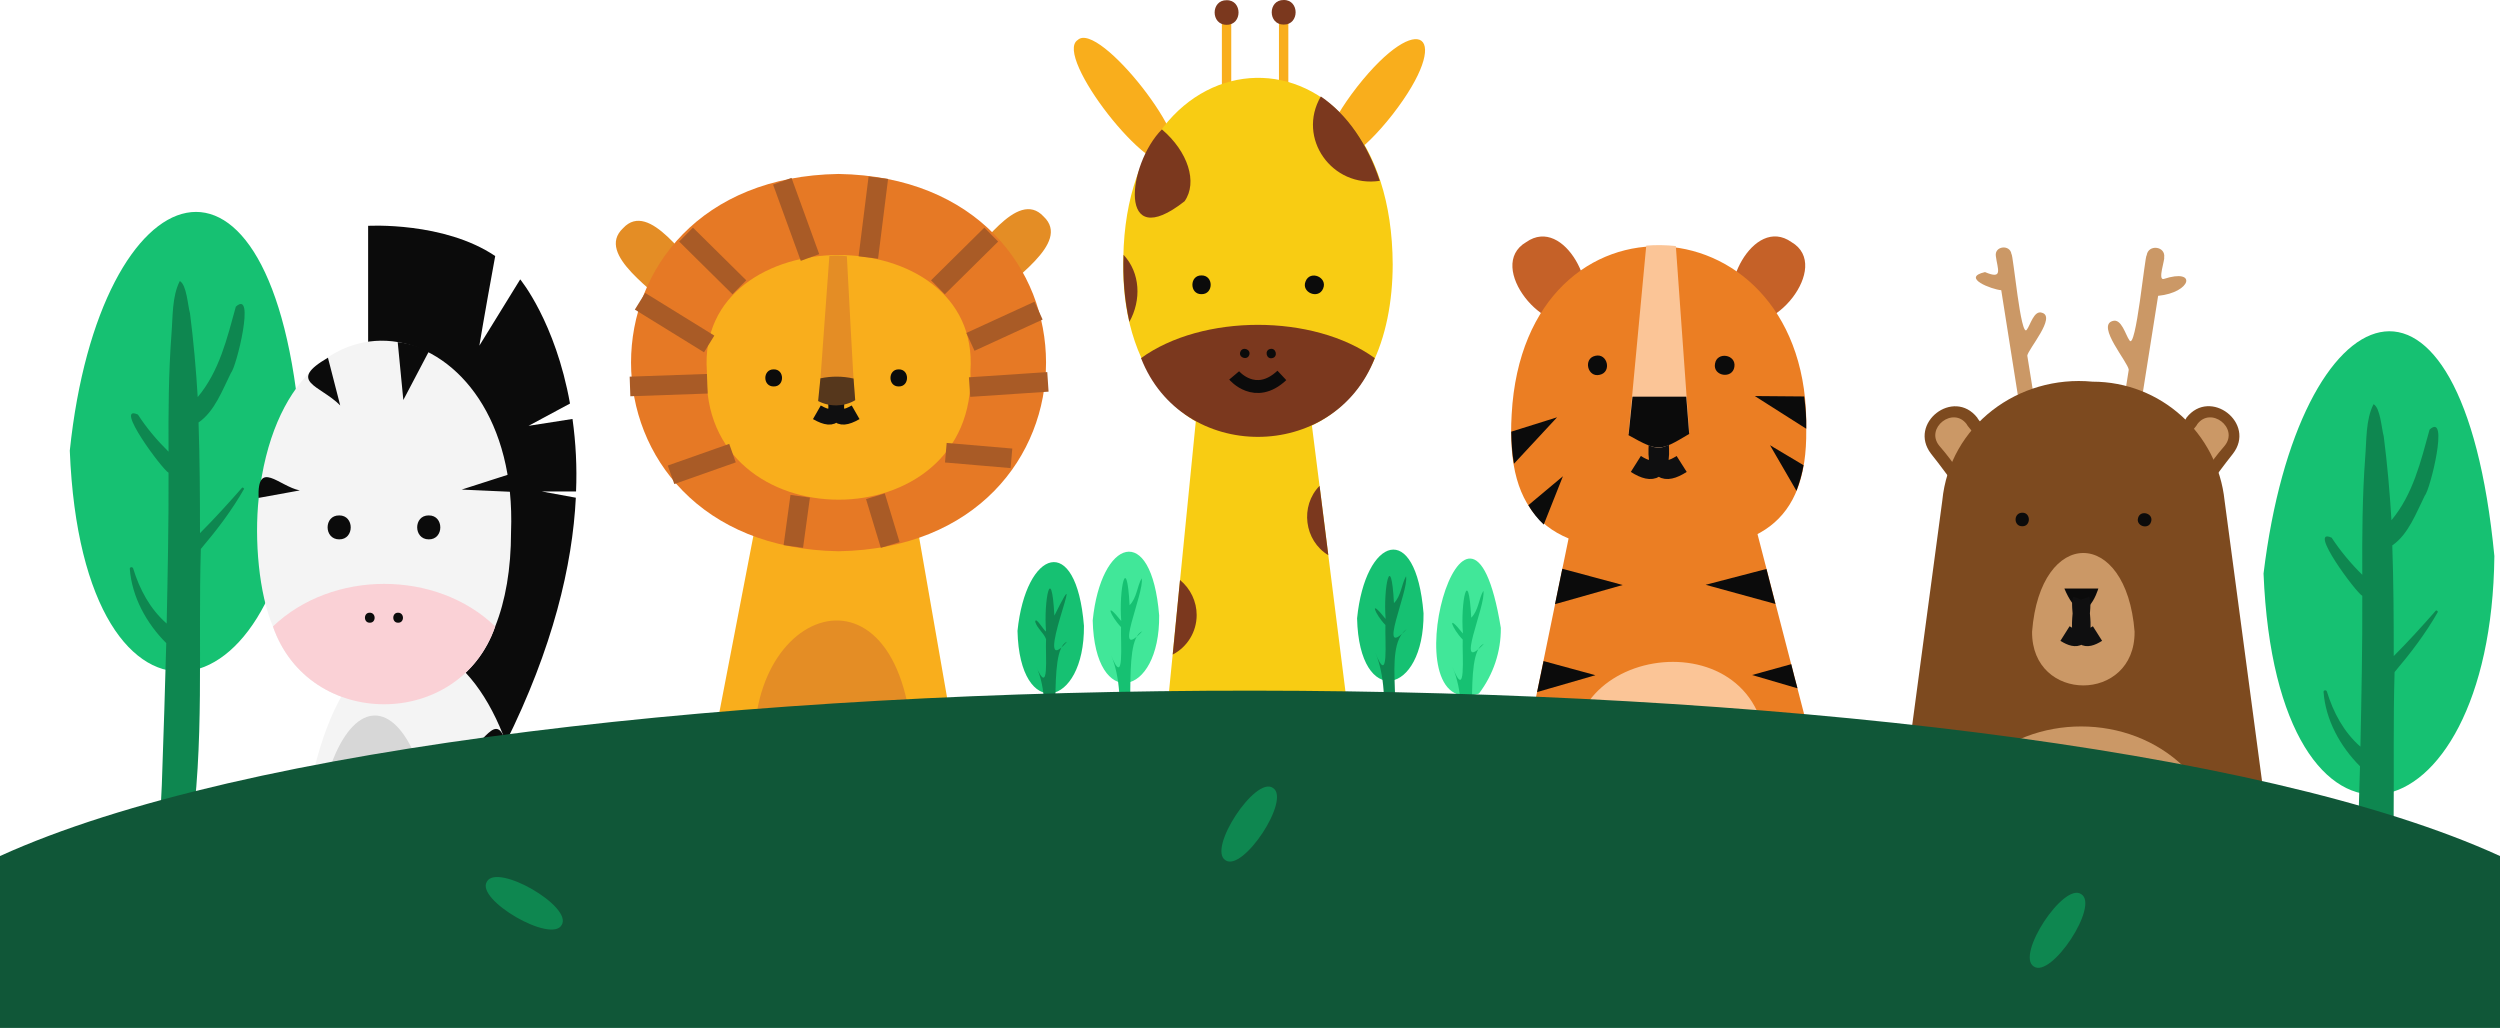
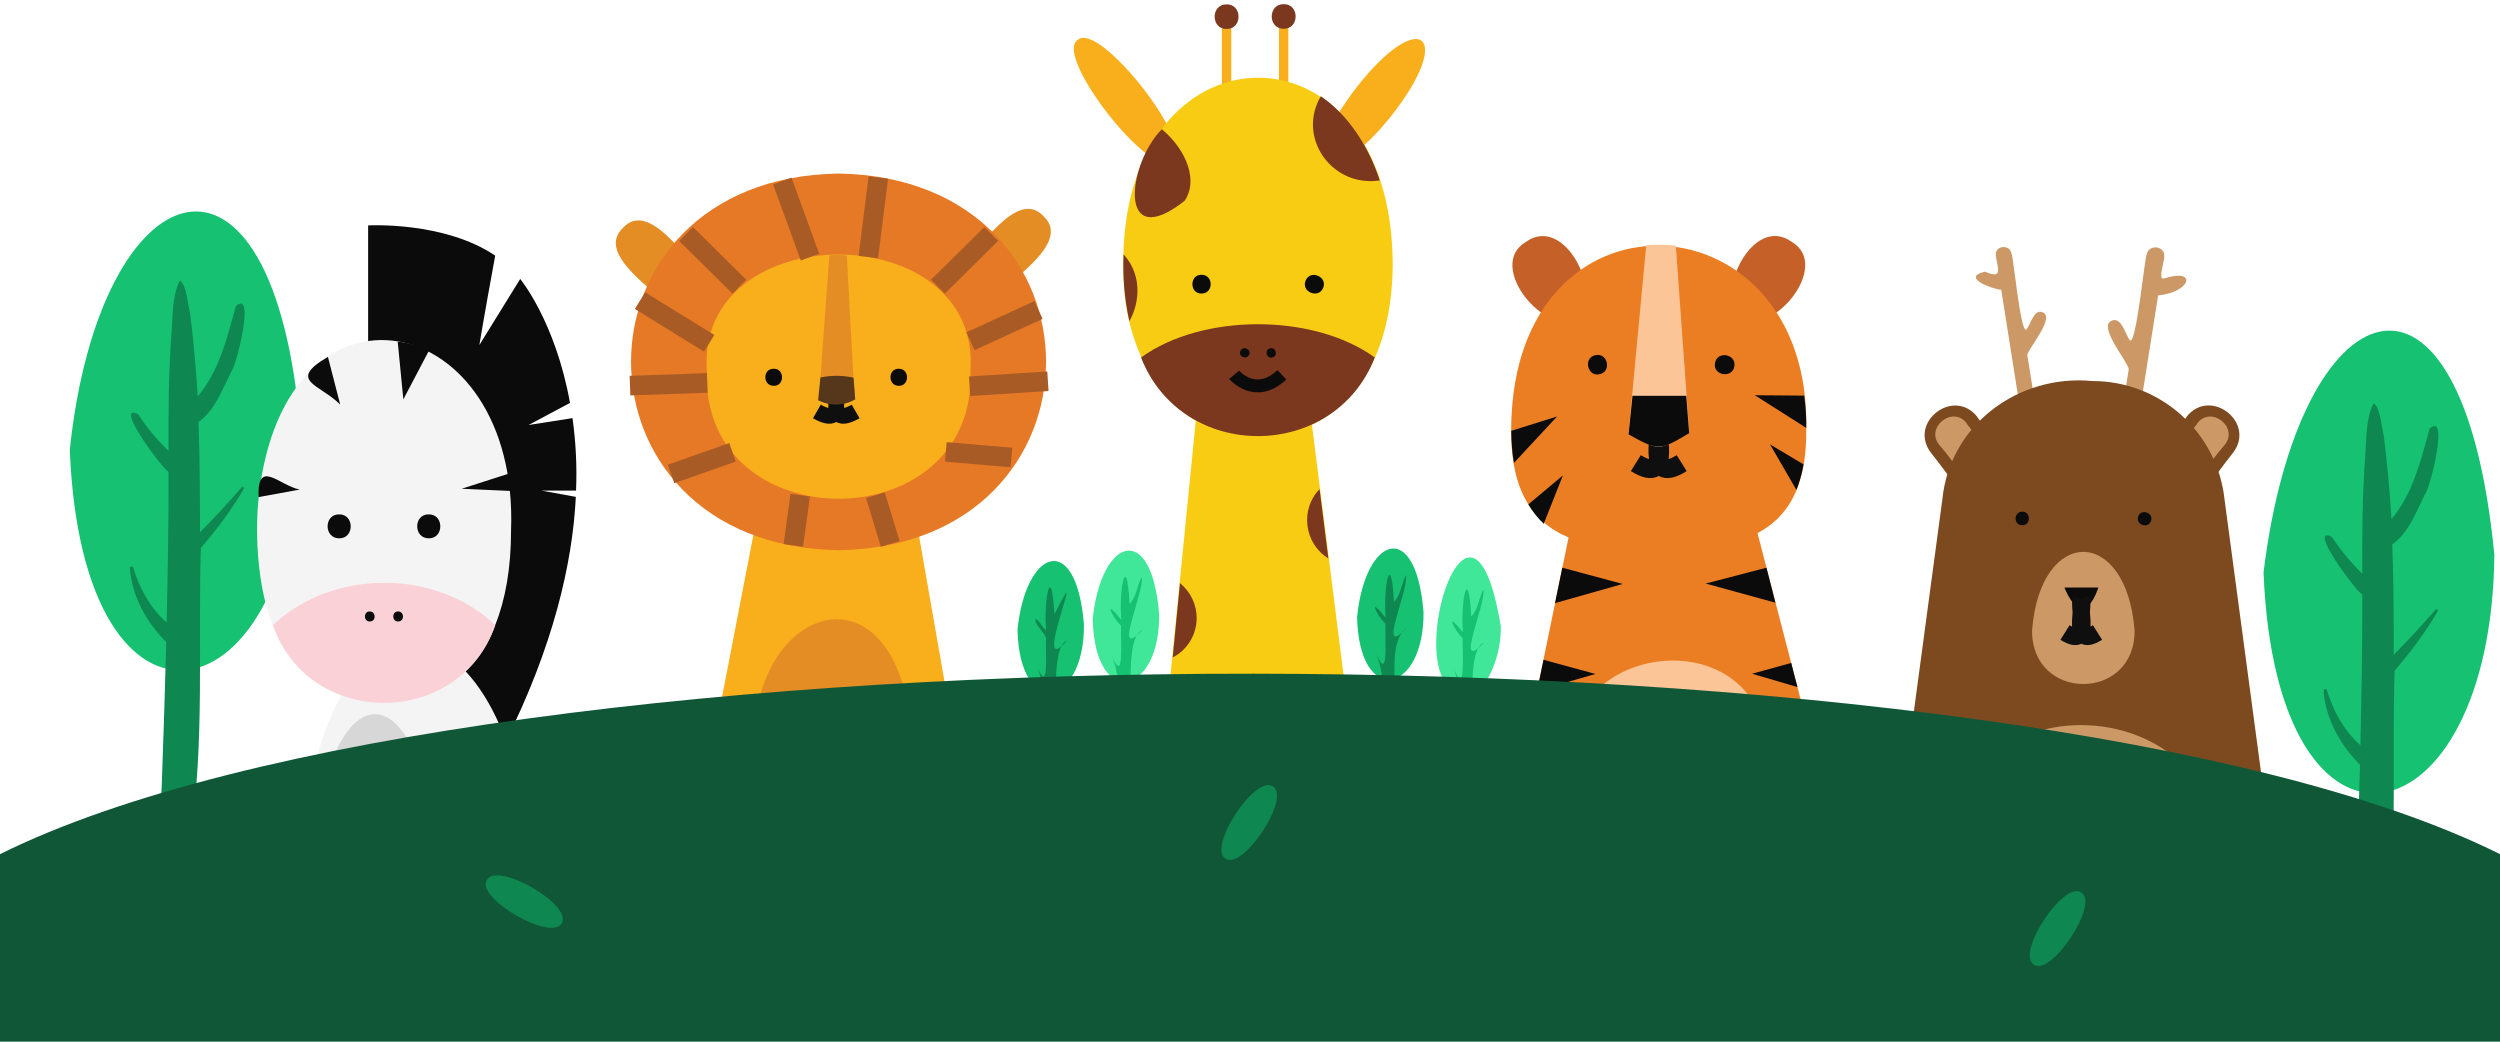
- <svg xmlns="http://www.w3.org/2000/svg" version="1.1" id="Layer_1" x="0" y="0" viewBox="0 0 1200 493.4" xml:space="preserve">
+ <svg xmlns="http://www.w3.org/2000/svg" version="1.1" id="Layer_1" x="0" y="0" viewBox="0 0 1200 500" xml:space="preserve">
  <style>.st0{fill:#16c172}.st1{fill:#0e8750}.st2{fill:#41e799}.st3{fill:#f8cc13}.st4{fill:#f9ae1c}.st5{fill:#7b381e}.st6{fill:#0b0b0b}.st8{fill:#eb7e23}.st9{fill:#fbc597}.st12{fill:#e48d25}.st17{fill:#cb9866}.st18{fill:#7d4a1f}.st20{fill:#f4f4f4}</style>
-   <path class="st0" d="M144.3 207.9C131.7 51.3 47.8 79.7 33.5 216.3c6.1 153.3 109.3 131.6 110.8-8.4z" />
-   <path class="st1" d="M116.2 234.1c-6.5 7.4-13.2 14.8-20.2 21.8 0-17.8-.1-35.4-.7-53.1 7.8-5.4 11.5-15.7 15.6-23.9 2.5-2.5 11.9-40.4 2.3-31.7-4.2 15.2-7.9 31-18.3 43.4-.8-13.4-2-26.9-3.7-40.2-1.1-3.9-1.6-13.7-4.9-15.5-3.8 7.5-3.3 17.1-4 25.5-1.4 18.8-1.5 37.6-1.4 56.4-5.5-5.4-10.5-11.3-14.7-17.8-11.9-5.4 11.8 26.5 14.7 27.9.1 24-.4 48.4-.9 72.4-8-7-13-16.4-16.1-26.5-.3-.8-1.6-.7-1.6.2 1 13.5 8 26.2 17.5 35.7-.6 21.4-1.2 42.9-2 64.3-.2 10.1-1.7 20.4.7 30.3 1.5 6.7 10.9 5.9 12.8 0 7-45.6 3.7-93.6 5.1-139.8 7.7-9.1 14.9-18.5 20.8-28.9-.2-.3-.7-.8-1-.5z" />
-   <path class="st0" d="M1197.3 266.9c-15.4-159.5-94-129.8-110.8 8.4 6.2 153.5 109.3 131.6 110.8-8.4z" />
-   <path class="st1" d="M1169.2 293.1c-6.5 7.4-13.2 14.8-20.2 21.8 0-17.8-.1-35.4-.7-53.1 7.8-5.4 11.5-15.7 15.6-23.9 2.5-2.5 11.9-40.4 2.3-31.7-4.2 15.2-7.9 31-18.3 43.5-.8-13.4-2-26.9-3.7-40.2-1.1-3.9-1.6-13.7-4.9-15.5-3.8 7.5-3.3 17.1-4 25.5-1.4 18.8-1.5 37.6-1.4 56.4-5.5-5.4-10.5-11.4-14.7-17.8-11.9-5.4 11.8 26.5 14.7 27.9.1 24-.4 48.4-.9 72.4-8-7-13-16.4-16.1-26.5-.3-.8-1.6-.7-1.6.2 1 13.5 8 26.2 17.5 35.7-.6 21.4-1.2 42.9-2 64.3-.2 10.1-1.7 20.4.7 30.3 1.5 6.7 10.9 5.9 12.8 0 7-45.7 3.7-93.5 5.1-139.8 7.7-9.1 14.9-18.5 20.8-28.9-.1-.4-.7-.9-1-.6z" />
-   <path class="st2" d="M556.4 295.4c-3.7-45.5-28-36.5-31.9 2.4 1 43.6 32.3 37 31.9-2.4z" />
-   <path class="st0" d="M548.3 303c-14.8 15.8 1.2-18.6-.3-25.4-2.2 3.8-2.3 9.4-5.8 12.9-1.4-26.2-5.2-7.2-4 7.6-8.5-10.7-5-2.1-.1 2.9-.3 7.4 1.8 30.1-4.9 13.2 4.8 11.1 4.5 24.4 4.1 37.5 10.1 5.3.2-44.4 11-48.7zm135-8.6c-3.7-45.5-28-36.5-31.9 2.4 1 43.6 32.2 37 31.9-2.4z" />
-   <path class="st1" d="M675.2 302c-14.8 15.8 1.2-18.6-.3-25.4-2.2 3.8-2.3 9.4-5.8 12.9-1.4-26.2-5.2-7.2-4 7.6-8.5-10.7-5-2.1-.1 2.9-.3 7.4 1.8 30.1-4.9 13.2 4.8 11 4.5 24.7 4.2 37.6 12.1-1.1-1.9-39.8 10.9-48.8z" />
-   <path class="st0" d="M520.3 300.4c-3.7-45.5-27.9-36.5-31.9 2.4 1 43.6 32.2 37 31.9-2.4z" />
-   <path class="st1" d="M512.2 308c-18.4 21.2 11.7-48.2-6.1-12.5-1.4-26.2-5.2-7.2-4 7.6-1.1-.4-5.1-7.6-5.2-4.6 1 3.2 4.2 5.4 5.2 8.3-.4 7.9 1.8 28.5-5 12.6 5.6 11.3 3.9 25 4.5 37.7 9.3 4 .4-45.2 10.6-49.1z" />
-   <path class="st2" d="M720.4 301.4c-15.6-95.5-55 46.3-10.5 31.5 6.9-9.1 10.6-20.1 10.5-31.5z" />
-   <path class="st0" d="M712.3 309c-14.8 15.8 1.2-18.6-.3-25.4-2.2 3.8-2.3 9.4-5.8 12.9-1.4-26.2-5.2-7.2-4 7.6-8.5-10.7-5-2.1-.1 2.9-.3 7.4 1.8 30.1-4.9 13.2 4.8 11.1 4.5 24.4 4.1 37.5 10.1 5.3.2-44.4 11-48.7z" />
-   <path class="st3" d="M648.9 356.4h-90.2c6.3-63.3 13.5-136.2 19.8-199.7h45.2c8.3 65.3 17 134.5 25.2 199.7z" />
-   <path class="st4" d="M586.5 9.6h4.5v59.7h-4.5V9.6z" />
-   <path class="st5" d="M588.8.1c7.6-.1 7.6 11.9 0 11.8-7.7.1-7.7-11.9 0-11.8z" />
-   <path class="st4" d="M613.9 9.5h4.5v52.6h-4.5V9.5z" />
-   <path class="st5" d="M616.2 0c7.6-.1 7.6 11.9 0 11.8-7.7.1-7.7-11.9 0-11.8zm21.4 266.5c-11.6-7-13.7-23.6-4.2-33.3l4.2 33.3zm-63.2 28.7c0 8-4.4 15.3-11.5 19l3.5-35.8c5.1 4.2 8 10.4 8 16.8zm26.3 39.7c11.9-.2 11.9 18.6 0 18.4-12 .2-12-18.6 0-18.4z" />
-   <path class="st4" d="M517.3 19.2c10.1-9.6 57.4 50.9 45.6 58.4-10.2 9.6-57.4-50.9-45.6-58.4zm134.1 22.5c30-38.2 46.8-25.1 17 13.3-30 38.2-46.8 25.1-17-13.3z" />
-   <path class="st3" d="M668.5 127c-.1 35-12.4 69-46.3 80.3-52.9 14-83.1-29.6-83-78.2C537.1 8.8 668 5.5 668.5 127z" />
-   <path class="st5" d="M659.9 171.9c-19.6 50.4-92.6 50.4-112.2 0 29.4-21.3 82.8-21.3 112.2 0zm-91.3-75.3c-32.4 25.5-27.5-17.7-10.9-34.5 12.5 10.6 17.3 25.4 10.9 34.5zm93.7-9.8c-22.9 3.5-40-20.5-28.3-40.5 12.7 8.7 22.5 22.9 28.3 40.5zm-120.2 67.7c-2.4-10.6-3.2-21.4-2.8-32.2 8.1 8.7 8.6 21.8 2.8 32.2z" />
-   <path class="st6" d="M626.7 135c2.2-5.5 10.7-1.9 8.4 3.5-2.2 5.4-10.7 1.9-8.4-3.5zm-50-2.8c5.9-.1 5.9 9.1 0 9-5.8.1-5.8-9.1 0-9zm18.7 36.6c1.1-2.7 5.3-1 4.2 1.7-1.1 2.7-5.4 1-4.2-1.7zm14.3-1.3c2.8-.7 3.9 3.8 1 4.4-2.9.7-3.9-3.8-1-4.4z" />
-   <path d="M592.4 180.2s10.1 12 22.9 0" fill="none" stroke="#0b0b0b" stroke-width="6.2" stroke-miterlimit="10" />
-   <path class="st8" d="M874.6 376.1H728.8c8.3-40.4 17.6-86.1 25.9-126.3h87.2c10.6 41 22 85.1 32.7 126.3z" />
-   <path class="st6" d="m778.9 280.8-32.5 9.2c.9-4.2 2.6-12.8 3.5-17l29 7.8zm-13.1 43.3-28 8.1c.8-3.9 2.3-11.1 3.1-14.9l24.9 6.8zm86.4-34.2-33.5-9.2 29.2-7.6c1.3 5.1 3 11.7 4.3 16.8zm10.6 40.5L841 324l18.8-5.2c.7 2.9 2.2 8.8 3 11.6z" />
-   <path class="st9" d="M847.8 360.4c0 5.4-1 10.7-3.1 15.7h-86C736 310.8 845 293 847.8 360.4z" />
-   <path d="M758.1 152.6c-15.5 10.9-45.5-24.8-25.5-36.4 18.4-12.9 36.5 24.2 25.5 36.4zm76.3 0c15.5 10.9 45.4-24.8 25.5-36.4-18.4-13-36.4 24.2-25.5 36.4z" fill="#c56128" />
-   <path class="st8" d="M867 206.4c.5 44.4-23.2 59.7-70.8 56.8-52.2 3.7-73.5-16-70.6-64.3C731.8 85.4 869.4 95 867 206.4z" />
-   <path class="st6" d="M823.2 174.6c.9-6 10.3-4.5 9.3 1.5-.9 6-10.4 4.5-9.3-1.5zm-57.5-3.8c5.9-1.5 8.1 7.8 2.2 9.1-5.9 1.5-8.1-7.8-2.2-9.1zm-18.3 29.5-20.7 22.3c-.9-5-1.2-10.1-1.3-15.4l22-6.9zm2.8 28.3-9.2 23.2c-2.9-2.7-5.4-5.9-7.4-9.3l16.6-13.9zM867 205.8l-24.7-15.7 23.7.2c.7 5.2 1.1 10.4 1 15.5zm-1.3 17.5c-.7 4.2-1.9 8.3-3.4 12.3l-12.7-21.9 16.1 9.6z" />
-   <path d="M796.2 199.9c2.3 6.3-7 34.2 11 22.8m-11-22.8c-2.3 6.3 7.1 34.2-11 22.8" fill="none" stroke="#0f0f10" stroke-width="9.06" stroke-miterlimit="10" />
-   <path class="st9" d="M810.8 207.6c-15.1 9.4-13.6 9.8-29.1.7l8.5-90.4c4.7-.4 9.5-.3 14.2.2l6.4 89.5z" />
-   <path class="st6" d="M810.8 208.3c-14.1 8.4-14.6 8.7-29.1.6l1.9-18.5h25.8l1.4 17.9z" />
-   <path class="st4" d="M461.8 376.1H338.7L366.1 234H437l24.8 142.1z" />
-   <path class="st12" d="m338.7 132.5-16.6 16.6c-5.9-8.8-36.8-26.7-23-39.6 12.8-13.8 30.9 17.1 39.6 23zm122.6-5.6 16.6 16.6c5.9-8.8 36.8-26.7 23-39.6-12.8-13.8-30.9 17.2-39.6 23z" />
-   <path d="M402.5 83.5c132.8 2.2 132.8 178.9 0 181.1-132.8-2.2-132.8-179 0-181.1z" fill="#e67925" />
-   <path class="st4" d="M465.8 178.2c3.3 82.2-129.8 82.2-126.5 0-5.3-74.4 131.8-74.4 126.5 0z" />
-   <path class="st12" d="M438.1 358.1c0 6-.6 12.1-1.7 18h-72.3c-15.7-82.3 68.7-116.7 74-18z" />
-   <path class="st6" d="M371.4 177.3c5.3-.1 5.3 8.3 0 8.2-5.4.1-5.4-8.3 0-8.2zm60 0c5.3-.1 5.3 8.3 0 8.2-5.3.1-5.3-8.3 0-8.2z" />
-   <path class="st12" d="M410.3 191.3c-4.9 4.2-12.1 4.4-17.2.5.6-9.2 4.3-58.7 5-68.9 2.8-.3 5.6-.3 8.4.1.5 10.1 3.1 59.3 3.8 68.3z" />
-   <path d="M401.4 192.4c-.2 4.7-.3 11 9.3 5.5m-9.3-5.5c.2 4.7.3 11-9.3 5.5" fill="none" stroke="#0f0f10" stroke-width="7.54" stroke-miterlimit="10" />
-   <path d="M410.5 192.1c-5.4 3.2-12.2 3.3-17.8.4l1.1-10.9c5.2-1.1 10.7-1.1 15.9.1l.8 10.4z" fill="#56371c" />
-   <path d="m416.8 123.6 4.8-38.3m-37.5 152.9-3.3 24.1m39.4-24.1 7.1 23.4m26.7-44.3 31.5 2.7m-20.1-34.2 37.6-2.5m-37.2-19.2 32.7-15m-48.3-11.2 25.6-25.3m-136.3 71.6-37.1 1.3m38-20.4-33.2-20.5m44.4 72.9-29.5 10.4m32.8-90-25.6-25.3m59.5 11L375.5 87" fill="none" stroke="#a95b26" stroke-width="9.42" stroke-miterlimit="10" />
-   <path class="st17" d="M980.1 150.1c-3.8-1.3-5.6 6.1-7.2 8.1-2.9 4.8-6.6-36.6-7.4-36.2-.6-4.8-8.2-4-7.5.9.8 6.3 3.7 11.5-5.2 7.7-11.8 2.7 3.5 8.4 7.8 8.7l8.6 54.4 7.4-1.2-3.5-21.8c.4-3.1 14.1-18.7 7-20.6zm33.9 4c4.3-1.5 6.3 6.8 8.1 9.2 3.1 5.7 7.5-41.4 8.3-40.7.7-5.5 9.2-4.5 8.4 1 .4 1-3.2 11.1-.2 10.3 16.2-5.3 13.3 6.5-2.7 8.1l-9.7 61.3-8.3-1.3 3.9-24.5c-.3-3.6-15.6-21.1-7.8-23.4z" />
-   <path class="st18" d="M1036.9 219.7c26 18 15.1 23 34.9-1.9 11.3-14.6-10.9-31.9-22.3-17.3-.2 1.6-16 17.5-12.6 19.2z" />
-   <path class="st17" d="M1042.3 221.7c17.3 13.2 8.8 11.5 25.6-7.8 6.8-8.5-6.7-19-13.2-10.3-.1 1.1-15.3 17.2-12.4 18.1z" />
-   <path class="st18" d="M961.8 219.7c-26 18-15.1 23-34.9-1.9-11.2-14.6 10.8-31.8 22.2-17.3.4 1.6 16.1 17.5 12.7 19.2z" />
-   <path class="st17" d="M956.4 221.7c-17.3 13.2-8.8 11.5-25.6-7.8-6.8-8.5 6.7-19 13.2-10.3.1 1.1 15.3 17.2 12.4 18.1z" />
-   <path class="st18" d="M1092.6 426.1H907.4l24.9-185.8c3.5-36.1 36.6-60.5 72.1-57.1 32.7 0 60 24.7 63.4 57.1l24.8 185.8z" />
-   <path class="st17" d="M1068.9 426.1H929.2c-4.4-103.4 144.1-103 139.7 0z" />
-   <path class="st6" d="M970.7 246.1c4.2-.1 4.2 6.6 0 6.5-4.3.1-4.3-6.5 0-6.5zm55.6 2.4c1.2-4 7.6-2 6.2 2-1.2 4-7.5 2-6.2-2z" />
-   <path class="st17" d="M1024.6 303.2c.3 34.4-49.5 34.4-49.2 0 3.9-50.4 45.3-50.3 49.2 0z" />
-   <path class="st6" d="M990.9 282.5h16.3s-6.7 22.6-16.3 0z" />
-   <path d="M999 287.8c1.6 4.5-5 24.4 7.8 16.3m-7.8-16.3c-1.6 4.5 5.1 24.4-7.8 16.3" fill="none" stroke="#0f0f10" stroke-width="8.27" stroke-miterlimit="10" />
-   <path class="st6" d="M276.5 235.9H260l16.4 3c-1.6 32.2-10.9 72-33.9 118.1-39.4-16-50.7-60.2-65.8-95.7V108.4s36.4-2.1 61 14.5c-5.5 30-7.6 43-7.6 43l19.6-31.8s16.9 20.4 23.9 59.6l-19.9 10.7 21.1-3.3c1.6 11.4 2.2 23.1 1.7 34.8z" />
-   <path class="st20" d="M253.8 426.1H142.9c10.1-175.8 111.3-133.9 110.9 0z" />
-   <path d="M210.5 426.1h-61.1c3.9-110.2 57.2-110.2 61.1 0z" fill="#d7d7d7" />
-   <path class="st20" d="M245.3 255.3c0 17.9-2.7 33.1-7.6 45.4-17.3 49.8-89.4 49.8-106.7 0-6.7-15.7-9-41.4-6.8-61.8 12.6-113.8 125.2-90.9 121.1 16.4z" />
-   <path d="M237.7 300.7c-17.3 49.8-89.4 49.8-106.7 0 28.4-27.2 78.4-27.3 106.7 0z" fill="#fad1d6" />
-   <path class="st6" d="M162.8 247.4c7.4-.1 7.4 11.6 0 11.5-7.4 0-7.4-11.6 0-11.5zm43 0c7.4-.1 7.4 11.6 0 11.5-7.4 0-7.4-11.6 0-11.5zm.1-78.8L193.6 192l-2.7-27.8c5.1.6 10.2 2.1 15 4.4zm38.5 193.6-22.7.9c12.6-7.3 17.3-25.2 22.7-.9zm7.1 32.8h-23.1l21.9-8c.5 2.6.9 5.3 1.2 8zm-88.2-200.4c-9.7-9.8-25.8-11.3-5.9-22.9 0-.1 5.9 22.9 5.9 22.9zm82.9 32.5c.8 2.9 1.4 5.9 2 9.1l-26.6-1.2m-77.7.4-19.8 3.6c-.6-18.8 9.8-5.6 19.8-3.6zm33.6 58.7c3.1 0 3.1 4.9 0 4.8-3.1.1-3.1-4.9 0-4.8zm13.6 0c3.1 0 3.1 4.9 0 4.8-3.1.1-3.1-4.9 0-4.8z" />
-   <path d="M1200 493.4H0v-82.5c234.1-106.6 970.6-105.1 1200 0v82.5z" fill="#105738" />
-   <path class="st1" d="M611 378.2c8.8 5.4-14.4 40.6-22.8 34.7-8.7-5.4 14.4-40.6 22.8-34.7zm388 51c8.8 5.4-14.4 40.6-22.8 34.7-8.7-5.4 14.4-40.6 22.8-34.7zm-765.3-6c4.9-9.1 41.4 12 35.9 20.8-4.9 9-41.4-12.1-35.9-20.8z" />
+   <path class="st0" d="M144.3 207.5c-12.6-156.3-96.5-128-110.8 8.4 6.1 153 109.3 131.3 110.8-8.4z" />
+   <path class="st1" d="M116.2 233.7c-6.5 7.4-13.2 14.8-20.2 21.8 0-17.8-.1-35.3-.7-53 7.8-5.4 11.5-15.7 15.6-23.9 2.5-2.5 11.9-40.3 2.3-31.6-4.2 15.2-7.9 30.9-18.3 43.3-.8-13.4-2-26.8-3.7-40.1-1.1-3.9-1.6-13.7-4.9-15.5-3.8 7.5-3.3 17.1-4 25.5-1.4 18.8-1.5 37.5-1.4 56.3-5.5-5.4-10.5-11.3-14.7-17.8-11.9-5.4 11.8 26.4 14.7 27.8.1 24-.4 48.3-.9 72.3-8-7-13-16.4-16.1-26.4-.3-.8-1.6-.7-1.6.2 1 13.5 8 26.1 17.5 35.6-.6 21.4-1.2 42.8-2 64.2-.2 10.1-1.7 20.4.7 30.2 1.5 6.7 10.9 5.9 12.8 0 7-45.5 3.7-93.4 5.1-139.5 7.7-9.1 14.9-18.5 20.8-28.8-.2-.4-.7-.9-1-.6z" />
+   <path class="st0" d="M1197.3 266.4c-15.4-159.2-94-129.6-110.8 8.4 6.2 153.2 109.3 131.3 110.8-8.4z" />
+   <path class="st1" d="M1169.2 292.5c-6.5 7.4-13.2 14.8-20.2 21.8 0-17.8-.1-35.3-.7-53 7.8-5.4 11.5-15.7 15.6-23.9 2.5-2.5 11.9-40.3 2.3-31.6-4.2 15.2-7.9 30.9-18.3 43.4-.8-13.4-2-26.8-3.7-40.1-1.1-3.9-1.6-13.7-4.9-15.5-3.8 7.5-3.3 17.1-4 25.5-1.4 18.8-1.5 37.5-1.4 56.3-5.5-5.4-10.5-11.4-14.7-17.8-11.9-5.4 11.8 26.4 14.7 27.8.1 24-.4 48.3-.9 72.3-8-7-13-16.4-16.1-26.4-.3-.8-1.6-.7-1.6.2 1 13.5 8 26.1 17.5 35.6-.6 21.4-1.2 42.8-2 64.2-.2 10.1-1.7 20.4.7 30.2 1.5 6.7 10.9 5.9 12.8 0 7-45.6 3.7-93.3 5.1-139.5 7.7-9.1 14.9-18.5 20.8-28.8-.1-.5-.7-1-1-.7z" />
+   <path class="st2" d="M556.4 294.8c-3.7-45.4-28-36.4-31.9 2.4 1 43.5 32.3 37 31.9-2.4z" />
+   <path class="st0" d="M548.3 302.4c-14.8 15.8 1.2-18.6-.3-25.4-2.2 3.8-2.3 9.4-5.8 12.9-1.4-26.1-5.2-7.2-4 7.6-8.5-10.7-5-2.1-.1 2.9-.3 7.4 1.8 30-4.9 13.2 4.8 11.1 4.5 24.4 4.1 37.4 10.1 5.3.2-44.3 11-48.6zm135-8.6c-3.7-45.4-28-36.4-31.9 2.4 1 43.6 32.2 37 31.9-2.4z" />
+   <path class="st1" d="M675.2 301.4c-14.8 15.8 1.2-18.6-.3-25.4-2.2 3.8-2.3 9.4-5.8 12.9-1.4-26.1-5.2-7.2-4 7.6-8.5-10.7-5-2.1-.1 2.9-.3 7.4 1.8 30-4.9 13.2 4.8 11 4.5 24.7 4.2 37.5 12.1-1.1-1.9-39.7 10.9-48.7z" />
+   <path class="st0" d="M520.3 299.8c-3.7-45.4-27.9-36.4-31.9 2.4 1 43.5 32.2 37 31.9-2.4z" />
+   <path class="st1" d="M512.2 307.4c-18.4 21.2 11.7-48.1-6.1-12.5-1.4-26.1-5.2-7.2-4 7.6-1.1-.4-5.1-7.6-5.2-4.6 1 3.2 4.2 5.4 5.2 8.3-.4 7.9 1.8 28.4-5 12.6 5.6 11.3 3.9 25 4.5 37.6 9.3 4 .4-45.1 10.6-49z" />
+   <path class="st2" d="M720.4 300.8c-15.6-95.3-55 46.2-10.5 31.4 6.9-9 10.6-20 10.5-31.4z" />
+   <path class="st0" d="M712.3 308.4c-14.8 15.8 1.2-18.6-.3-25.4-2.2 3.8-2.3 9.4-5.8 12.9-1.4-26.1-5.2-7.2-4 7.6-8.5-10.7-5-2.1-.1 2.9-.3 7.4 1.8 30-4.9 13.2 4.8 11.1 4.5 24.4 4.1 37.4 10.1 5.3.2-44.3 11-48.6z" />
+   <path class="st3" d="M648.9 355.7h-90.2c6.3-63.2 13.5-135.9 19.8-199.3h45.2c8.3 65.2 17 134.2 25.2 199.3z" />
+   <path class="st4" d="M586.5 11.6h4.5v59.6h-4.5V11.6z" />
+   <path class="st5" d="M588.8 2.1c7.6-.1 7.6 11.9 0 11.8-7.7.1-7.7-11.9 0-11.8z" />
+   <path class="st4" d="M613.9 11.5h4.5V64h-4.5V11.5z" />
+   <path class="st5" d="M616.2 2c7.6-.1 7.6 11.9 0 11.8-7.7.1-7.7-11.9 0-11.8zm21.4 266c-11.6-7-13.7-23.6-4.2-33.2l4.2 33.2zm-63.2 28.6c0 8-4.4 15.3-11.5 19l3.5-35.7c5.1 4.2 8 10.3 8 16.7zm26.3 39.7c11.9-.2 11.9 18.6 0 18.4-12 .1-12-18.6 0-18.4z" />
+   <path class="st4" d="M517.3 19.2c10.1-9.6 57.4 50.8 45.6 58.3-10.2 9.5-57.4-50.9-45.6-58.3zm134.1 22.4c30-38.1 46.8-25.1 17 13.3-30 38.1-46.8 25-17-13.3z" />
+   <path class="st3" d="M668.5 126.8c-.1 34.9-12.4 68.9-46.3 80.1-52.9 14-83.1-29.5-83-78.1-2.1-120 128.8-123.3 129.3-2z" />
+   <path class="st5" d="M659.9 171.6c-19.6 50.3-92.6 50.3-112.2 0 29.4-21.3 82.8-21.3 112.2 0zm-91.3-75.2c-32.4 25.5-27.5-17.7-10.9-34.4 12.5 10.6 17.3 25.3 10.9 34.4zm93.7-9.8c-22.9 3.5-40-20.5-28.3-40.4 12.7 8.7 22.5 22.9 28.3 40.4zm-120.2 67.6c-2.4-10.6-3.2-21.4-2.8-32.1 8.1 8.7 8.6 21.7 2.8 32.1z" />
+   <path class="st6" d="M626.7 134.7c2.2-5.5 10.7-1.9 8.4 3.5-2.2 5.4-10.7 1.9-8.4-3.5zm-50-2.8c5.9-.1 5.9 9.1 0 9-5.8.1-5.8-9.1 0-9zm18.7 36.6c1.1-2.7 5.3-1 4.2 1.7s-5.4 1-4.2-1.7zm14.3-1.3c2.8-.7 3.9 3.8 1 4.4-2.9.7-3.9-3.8-1-4.4z" />
+   <path d="M592.4 179.9s10.1 12 22.9 0" fill="none" stroke="#0b0b0b" stroke-width="6.194" stroke-miterlimit="10" />
+   <path class="st8" d="M874.6 375.4H728.8c8.3-40.3 17.6-85.9 25.9-126.1h87.2c10.6 40.9 22 85 32.7 126.1z" />
+   <path class="st6" d="m778.9 280.3-32.5 9.2c.9-4.2 2.6-12.8 3.5-17l29 7.8zm-13.1 43.2-28 8.1c.8-3.9 2.3-11.1 3.1-14.9l24.9 6.8zm86.4-34.2-33.5-9.2 29.2-7.6c1.3 5.2 3 11.8 4.3 16.8zm10.6 40.5-21.8-6.4 18.8-5.2c.7 2.9 2.2 8.8 3 11.6z" />
+   <path class="st9" d="M847.8 359.7c0 5.4-1 10.7-3.1 15.7h-86c-22.7-65.2 86.3-83 89.1-15.7z" />
+   <path d="M758.1 152.3c-15.5 10.9-45.5-24.8-25.5-36.3 18.4-12.9 36.5 24.1 25.5 36.3zm76.3 0c15.5 10.9 45.4-24.8 25.5-36.3-18.4-13-36.4 24.1-25.5 36.3z" fill="#c56128" />
+   <path class="st8" d="M867 206c.5 44.3-23.2 59.6-70.8 56.7-52.2 3.7-73.5-16-70.6-64.2C731.8 85.2 869.4 94.8 867 206z" />
+   <path class="st6" d="M823.2 174.3c.9-6 10.3-4.5 9.3 1.5-.9 6-10.4 4.5-9.3-1.5zm-57.5-3.8c5.9-1.5 8.1 7.8 2.2 9.1-5.9 1.5-8.1-7.8-2.2-9.1zm-18.3 29.4-20.7 22.3c-.9-5-1.2-10.1-1.3-15.4l22-6.9zm2.8 28.3-9.2 23.2c-2.9-2.7-5.4-5.9-7.4-9.3l16.6-13.9zM867 205.4l-24.7-15.7 23.7.2c.7 5.2 1.1 10.4 1 15.5zm-1.3 17.5c-.7 4.2-1.9 8.3-3.4 12.3l-12.7-21.9 16.1 9.6z" />
+   <path d="M796.2 199.5c2.3 6.3-7 34.1 11 22.8m-11-22.8c-2.3 6.3 7.1 34.1-11 22.8" fill="none" stroke="#0f0f10" stroke-width="9.051" stroke-miterlimit="10" />
+   <path class="st9" d="M810.8 207.2c-15.1 9.4-13.6 9.8-29.1.7l8.5-90.2c4.7-.4 9.5-.3 14.2.2l6.4 89.3z" />
+   <path class="st6" d="M810.8 207.9c-14.1 8.4-14.6 8.7-29.1.6l1.9-18.5h25.8l1.4 17.9z" />
+   <path class="st4" d="M461.8 375.4H338.7l27.4-141.8H437l24.8 141.8z" />
+   <path class="st12" d="m338.7 132.2-16.6 16.6c-5.9-8.8-36.8-26.6-23-39.5 12.8-13.8 30.9 17.1 39.6 22.9zm122.6-5.5 16.6 16.6c5.9-8.8 36.8-26.6 23-39.5-12.8-13.9-30.9 17.1-39.6 22.9z" />
+   <path d="M402.5 83.3c132.8 2.2 132.8 178.6 0 180.8-132.8-2.2-132.8-178.7 0-180.8z" fill="#e67925" />
+   <path class="st4" d="M465.8 177.9c3.3 82-129.8 82-126.5 0-5.3-74.3 131.8-74.3 126.5 0z" />
+   <path class="st12" d="M438.1 357.4c0 6-.6 12.1-1.7 18h-72.3c-15.7-82.2 68.7-116.5 74-18z" />
+   <path class="st6" d="M371.4 177c5.3-.1 5.3 8.3 0 8.2-5.4 0-5.4-8.3 0-8.2zm60 0c5.3-.1 5.3 8.3 0 8.2-5.3 0-5.3-8.3 0-8.2z" />
+   <path class="st12" d="M410.3 190.9c-4.9 4.2-12.1 4.4-17.2.5.6-9.2 4.3-58.6 5-68.8 2.8-.3 5.6-.3 8.4.1.5 10.1 3.1 59.3 3.8 68.2z" />
+   <path d="M401.4 192c-.2 4.7-.3 11 9.3 5.5m-9.3-5.5c.2 4.7.3 11-9.3 5.5" fill="none" stroke="#0f0f10" stroke-width="7.533" stroke-miterlimit="10" />
+   <path d="M410.5 191.7c-5.4 3.2-12.2 3.3-17.8.4l1.1-10.9c5.2-1.1 10.7-1.1 15.9.1l.8 10.4z" fill="#56371c" />
+   <path d="m416.8 123.4 4.8-38.2m-37.5 152.5-3.3 24.1m39.4-24.1 7.1 23.4m26.7-44.2 31.5 2.7m-20.1-34.2L503 183m-37.2-19.2 32.7-15m-48.3-11.2 25.6-25.3m-136.3 71.5-37.1 1.3m38-20.3-33.2-20.5m44.4 72.8-29.5 10.4m32.8-89.9-25.6-25.3m59.5 11.1-13.3-36.5" fill="none" stroke="#a95b26" stroke-width="9.411" stroke-miterlimit="10" />
+   <path class="st17" d="M980.1 149.8c-3.8-1.3-5.6 6.1-7.2 8.1-2.9 4.8-6.6-36.5-7.4-36.1-.6-4.8-8.2-4-7.5.9.8 6.3 3.7 11.5-5.2 7.7-11.8 2.7 3.5 8.4 7.8 8.7l8.6 54.3 7.4-1.2-3.5-21.8c.4-3.1 14.1-18.7 7-20.6zm33.9 4c4.3-1.5 6.3 6.8 8.1 9.2 3.1 5.7 7.5-41.3 8.3-40.6.7-5.5 9.2-4.5 8.4 1 .4 1-3.2 11.1-.2 10.3 16.2-5.3 13.3 6.5-2.7 8.1l-9.7 61.2-8.3-1.3 3.9-24.5c-.3-3.6-15.6-21.1-7.8-23.4z" />
+   <path class="st18" d="M1036.9 219.3c26 18 15.1 23 34.9-1.9 11.3-14.6-10.9-31.8-22.3-17.3-.2 1.6-16 17.5-12.6 19.2z" />
+   <path class="st17" d="M1042.3 221.3c17.3 13.2 8.8 11.5 25.6-7.8 6.8-8.5-6.7-19-13.2-10.3-.1 1.1-15.3 17.2-12.4 18.1z" />
+   <path class="st18" d="M961.8 219.3c-26 18-15.1 23-34.9-1.9-11.2-14.6 10.8-31.7 22.2-17.3.4 1.6 16.1 17.5 12.7 19.2z" />
+   <path class="st17" d="M956.4 221.3c-17.3 13.2-8.8 11.5-25.6-7.8-6.8-8.5 6.7-19 13.2-10.3.1 1.1 15.3 17.2 12.4 18.1z" />
+   <path class="st18" d="M1092.6 425.3H907.4l24.9-185.4c3.5-36 36.6-60.4 72.1-57 32.7 0 60 24.7 63.4 57l24.8 185.4z" />
+   <path class="st17" d="M1068.9 425.3H929.2c-4.4-103.2 144.1-102.8 139.7 0z" />
+   <path class="st6" d="M970.7 245.6c4.2-.1 4.2 6.6 0 6.5-4.3.1-4.3-6.5 0-6.5zm55.6 2.4c1.2-4 7.6-2 6.2 2-1.2 4-7.5 2-6.2-2z" />
+   <path class="st17" d="M1024.6 302.6c.3 34.3-49.5 34.3-49.2 0 3.9-50.3 45.3-50.2 49.2 0z" />
+   <path class="st6" d="M990.9 282h16.3s-6.7 22.5-16.3 0z" />
+   <path d="M999 287.3c1.6 4.5-5 24.4 7.8 16.3m-7.8-16.3c-1.6 4.5 5.1 24.4-7.8 16.3" fill="none" stroke="#0f0f10" stroke-width="8.262" stroke-miterlimit="10" />
+   <path class="st6" d="M276.5 235.5H260l16.4 3c-1.6 32.1-10.9 71.9-33.9 117.9-39.4-16-50.7-60.1-65.8-95.5V108.2s36.4-2.1 61 14.5c-5.5 29.9-7.6 42.9-7.6 42.9l19.6-31.7s16.9 20.4 23.9 59.5L253.7 204l21.1-3.3c1.6 11.4 2.2 23.1 1.7 34.8z" />
+   <path class="st20" d="M253.8 425.3H142.9c10.1-175.5 111.3-133.7 110.9 0z" />
+   <path d="M210.5 425.3h-61.1c3.9-110 57.2-110 61.1 0z" fill="#d7d7d7" />
+   <path class="st20" d="M245.3 254.8c0 17.9-2.7 33-7.6 45.3-17.3 49.7-89.4 49.7-106.7 0-6.7-15.7-9-41.3-6.8-61.7 12.6-113.5 125.2-90.7 121.1 16.4z" />
+   <path d="M237.7 300.1c-17.3 49.7-89.4 49.7-106.7 0 28.4-27.1 78.4-27.2 106.7 0z" fill="#fad1d6" />
+   <path class="st6" d="M162.8 246.9c7.4-.1 7.4 11.6 0 11.5-7.4 0-7.4-11.6 0-11.5zm43 0c7.4-.1 7.4 11.6 0 11.5-7.4 0-7.4-11.6 0-11.5zm.1-78.6-12.3 23.4-2.7-27.7c5.1.5 10.2 2 15 4.3zm38.5 193.2-22.7.9c12.6-7.3 17.3-25.1 22.7-.9zm7.1 32.7h-23.1l21.9-8c.5 2.7.9 5.4 1.2 8zm-88.2-200c-9.7-9.8-25.8-11.3-5.9-22.9l5.9 22.9zm82.9 32.5c.8 2.9 1.4 5.9 2 9.1l-26.6-1.2m-77.7.4-19.8 3.6c-.6-18.8 9.8-5.6 19.8-3.6zm33.6 58.5c3.1 0 3.1 4.9 0 4.8-3.1.1-3.1-4.9 0-4.8zm13.6 0c3.1 0 3.1 4.9 0 4.8-3.1.1-3.1-4.9 0-4.8z" />
+   <path d="M1200 500H0v-90c234.1-116.3 970.6-114.7 1200 0v90z" fill="#105738" />
+   <path class="st1" d="M611 377.5c8.8 5.4-14.4 40.5-22.8 34.6-8.7-5.4 14.4-40.5 22.8-34.6zm388 50.9c8.8 5.4-14.4 40.5-22.8 34.6-8.7-5.4 14.4-40.5 22.8-34.6zm-765.3-6c4.9-9.1 41.4 12 35.9 20.8-4.9 8.9-41.4-12.1-35.9-20.8z" />
</svg>
